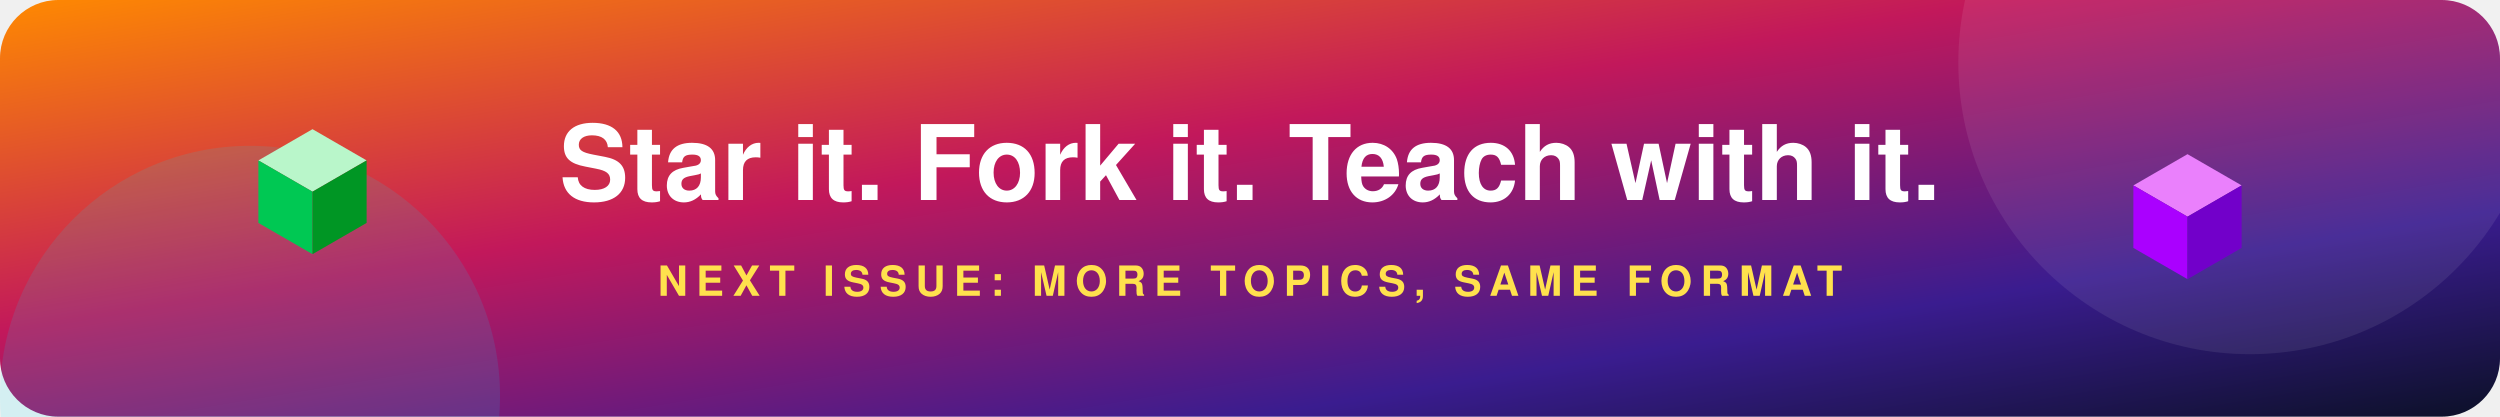
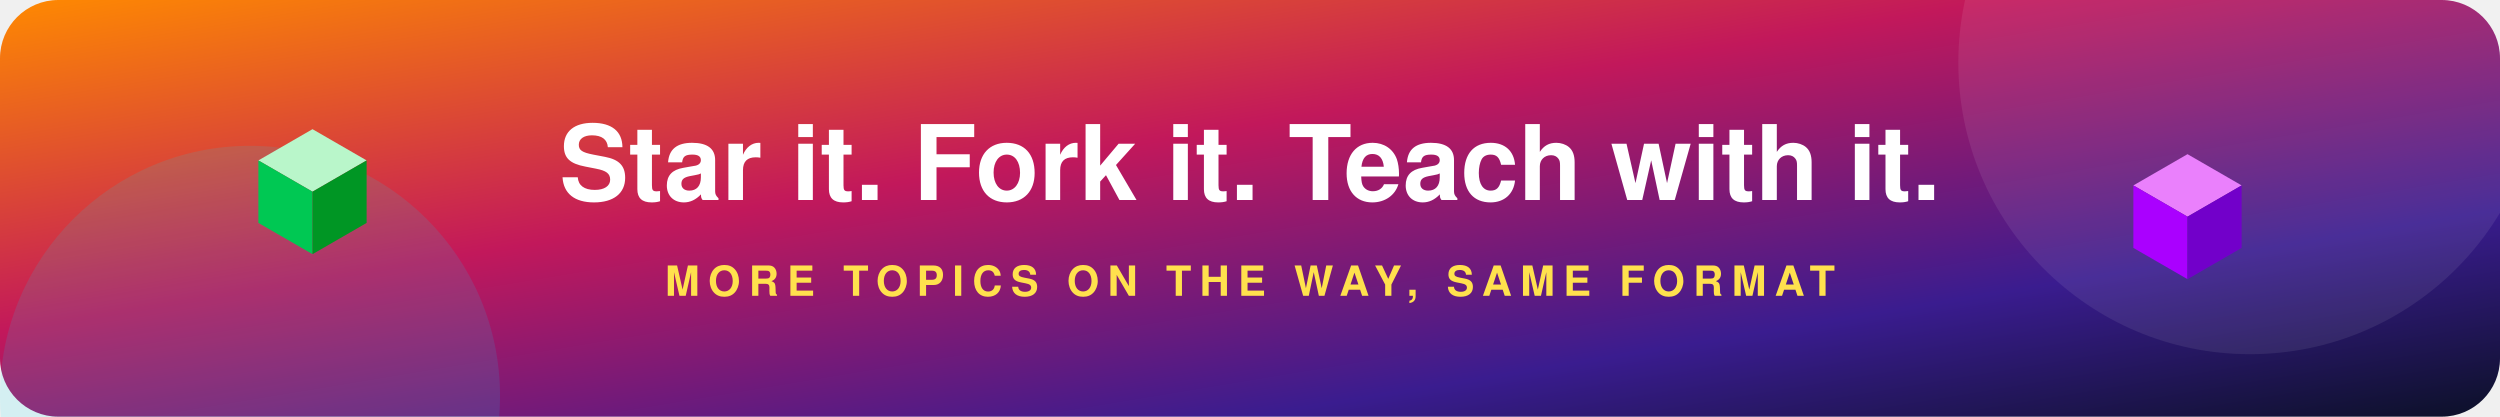
<svg xmlns="http://www.w3.org/2000/svg" viewBox="0 0 1200 200" width="1200" height="200" role="img" aria-label="Star it. Fork it. Teach with it.">
  <defs>
    <linearGradient id="b" x1="0" y1="0" x2="1" y2="1">
      <stop offset="0" stop-color="#FF8A00" />
      <stop offset=".4" stop-color="#C2185B" />
      <stop offset=".75" stop-color="#3A1C8F" />
      <stop offset="1" stop-color="#0B1026" />
    </linearGradient>
  </defs>
  <rect width="1200" height="200" rx="28" fill="url(#b)" />
  <circle cx="1080" cy="30" r="140" fill="#FFFFFF" opacity=".08" />
  <circle cx="120" cy="190" r="120" fill="#00E5FF" opacity=".12" />
  <g opacity="1">
    <polygon points="150,62 175.98,77.0 150,92 124.02,77.0" fill="#B9F6CA" />
    <polygon points="124.02,77.0 150,92 150,122 124.02,107.0" fill="#00C853" />
    <polygon points="175.98,77.0 150,92 150,122 175.98,107.0" fill="#009624" />
  </g>
  <g opacity="1">
    <polygon points="1050,74 1075.98,89.0 1050,104 1024.02,89.0" fill="#EA80FC" />
    <polygon points="1024.02,89.0 1050,104 1050,134 1024.02,119.0" fill="#AA00FF" />
    <polygon points="1075.98,89.0 1050,104 1050,134 1075.98,119.0" fill="#7200CA" />
  </g>
  <text x="600" y="96" text-anchor="middle" font-family="Segoe UI, Helvetica Neue, Helvetica, Arial, sans-serif" font-size="50" font-weight="900" fill="#FFFFFF">Star it. Fork it. Teach with it.</text>
-   <text x="600" y="142" text-anchor="middle" font-family="Segoe UI, Helvetica Neue, Helvetica, Arial, sans-serif" font-size="20" font-weight="700" letter-spacing="4" fill="#FFE14D">NEXT ISSUE: MORE TOPICS, SAME FORMAT</text>
+   <text x="600" y="142" text-anchor="middle" font-family="Segoe UI, Helvetica Neue, Helvetica, Arial, sans-serif" font-size="20" font-weight="700" letter-spacing="4" fill="#FFE14D">MORE TOPICS ON THE WAY, SAME FORMAT</text>
</svg>
